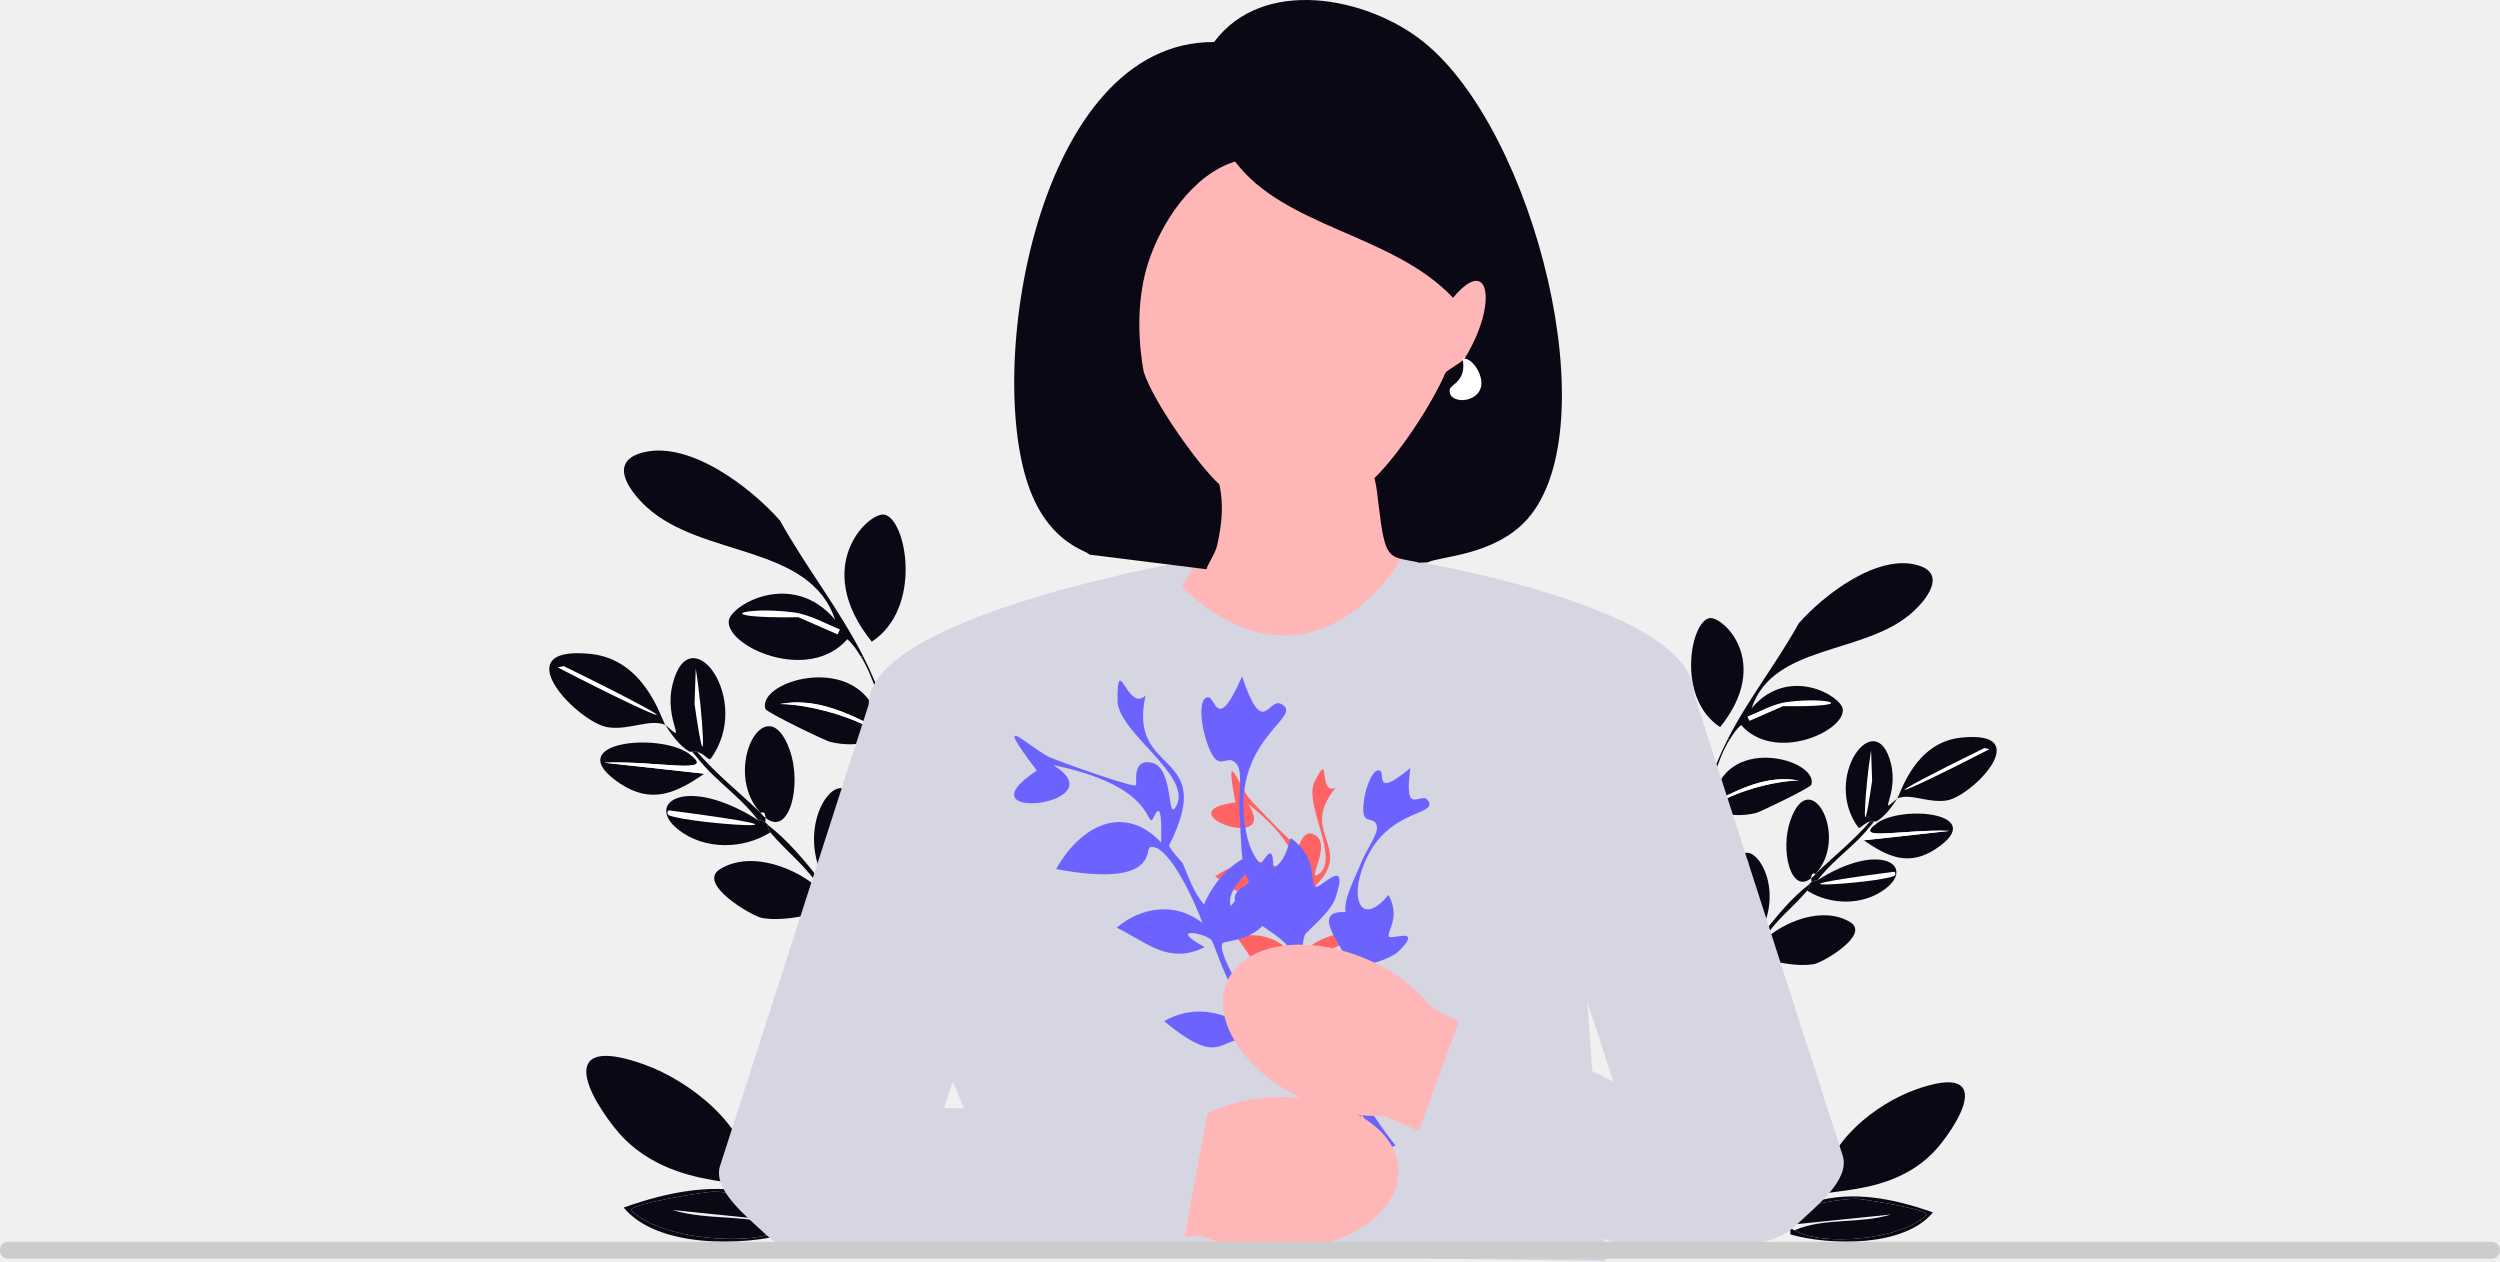
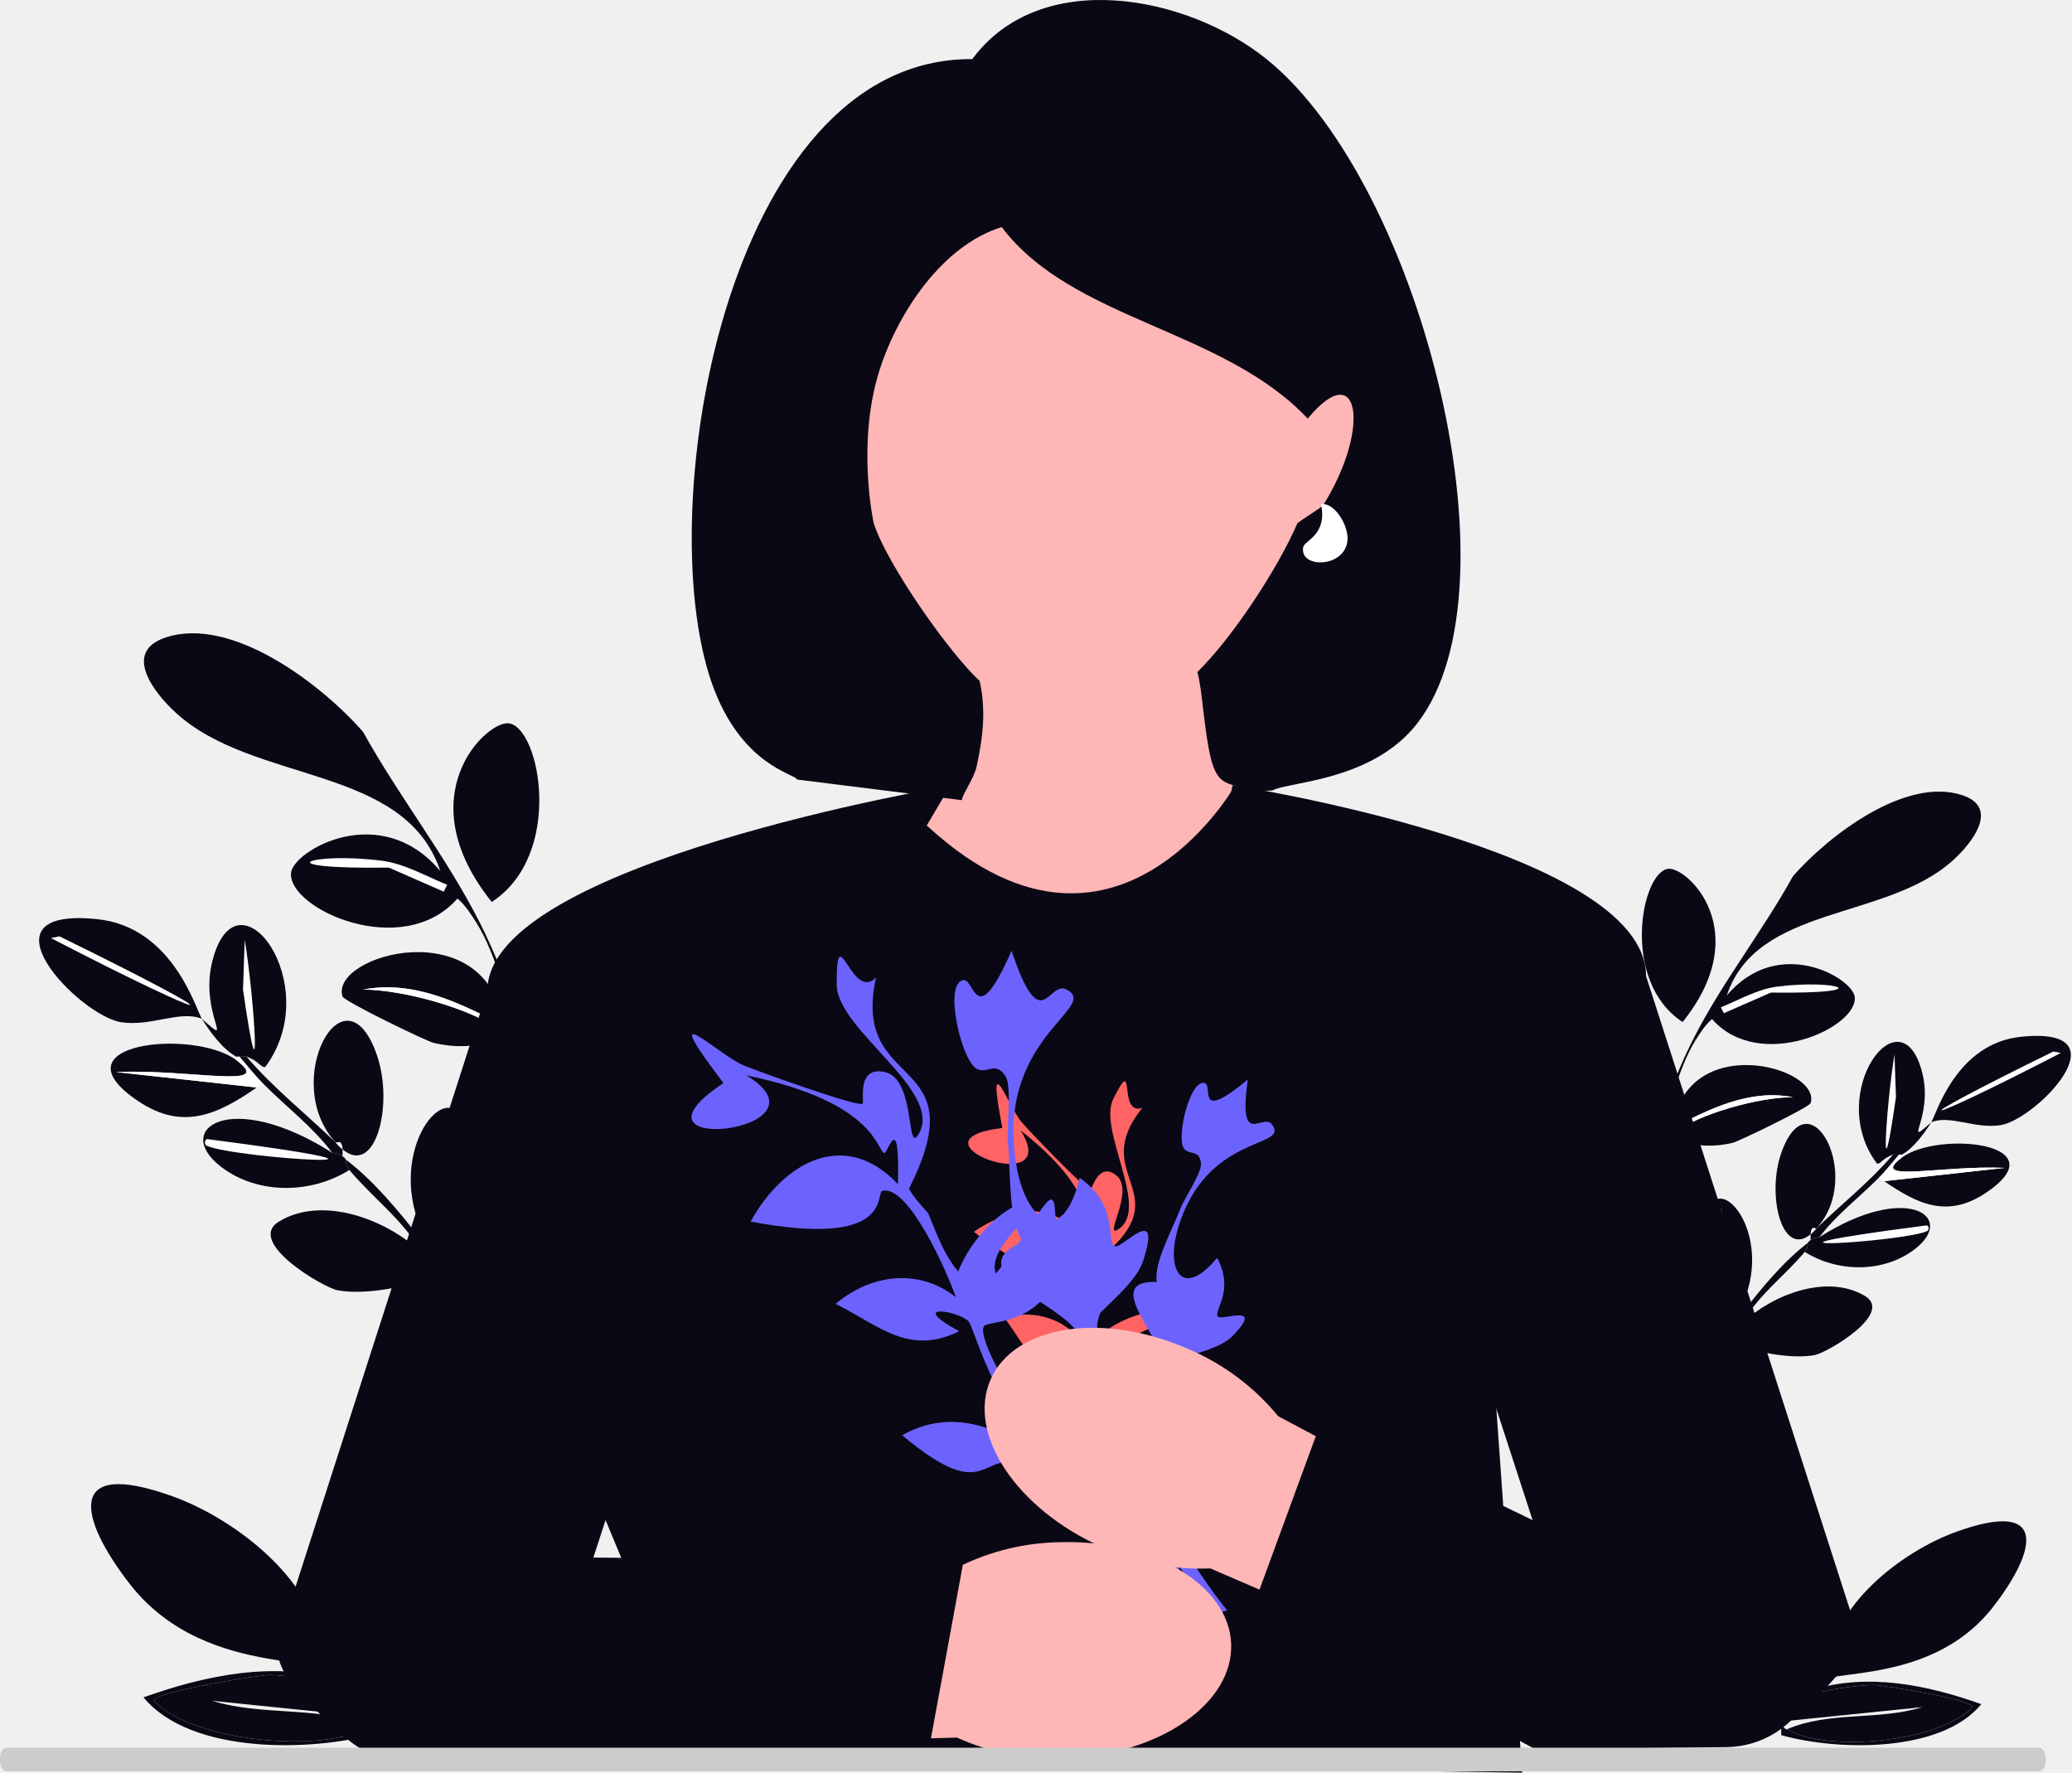
- <svg xmlns="http://www.w3.org/2000/svg" width="810.293" height="408.751" viewBox="0 0 810.293 408.751" role="img" artist="Katerina Limpitsouni" source="https://undraw.co/">
-   <path d="M554.131,200.341c4.345-.624,20.29,14.305,3.397,35.331-14.368-9.359-9.588-34.443-3.397-35.331Z" fill="#090814" />
-   <path d="M552.432,264.888c.124-.179-.776-.66,2.718-3.397,5.956-4.666,19.981-8.497,27.857-8.493-10.115-1.911-19.233,2.697-27.857,7.134,3.242-22.762,34.509-14.034,31.934-5.775-.301.965-16.683,8.868-18.005,9.173-9.821,2.259-11.92-2.312-16.646,1.359Z" fill="#090814" />
-   <path d="M568.059,309.052c.176-.206.312-1.144,3.397-4.077,6.72-6.39,19.465-11.39,28.197-6.115,6.703,4.049-8.806,13.056-11.551,13.589-5.432,1.056-15.009-.666-20.044-3.397Z" fill="#090814" />
-   <path d="M588.443,283.233c-.27.261-1.15-.89-1.359,1.359-6.57,5.468-10.208-8.895-6.794-18.685,6.406-18.37,19.234,5.296,8.153,17.326Z" fill="#090814" />
-   <path d="M604.07,272.362l27.857-3.058c-14.688-.652-31.761,3.571-23.781-2.378,8.413-6.271,36.586-3.343,19.364,8.153-8.759,5.847-15.645,2.672-23.441-2.718Z" fill="#090814" />
-   <path d="M560.586,239.749c-4.197,6.571-6.455,17.509-9.512,24.8l1.359.34c-4.16,5.984-7.037,17.451-8.153,24.8l13.249,31.594c8.408-10.593,18.21-26.567,28.877-34.652.124.717-.26,1.535-.679,2.038-4.599,5.527-10.704,9.885-14.268,16.307-3.085,2.933-3.222,3.87-3.397,4.077-1.22,1.433-9.367,12.447-9.512,13.249-.23,1.269,4.367,15.4,6.115,15.967-.952.875-1.623.789-1.359,2.038-5.298-16.692-22.207-57.636-29.896-75.419.437.049,1.009-.099,1.359,0l8.493,21.063c2.108-7.37,4.499-9.346,1.019-13.589h.679c3.471,4.395,5.829-14.648,14.948-32.614h.679Z" fill="#090814" />
-   <path d="M608.147,266.927c-7.981,5.949,9.092,1.726,23.781,2.378l-27.857,3.058c-.352-.244-.919-.57-1.359-.679,1.646-1.655,3.235-3.649,4.756-5.436.188-.089.508.094.679,0v.679Z" fill="#fff" />
-   <path d="M607.467,266.247c-1.522,1.787-3.11,3.781-4.756,5.436-4.472,4.497-9.756,8.478-13.589,13.589-.091.058-1.064-.014-2.038.679.019-.447-.041-.915,0-1.359.623-.519.837-.793,1.359-1.359,5.869-5.662,12.341-10.764,17.666-16.986.356-.12,1.101.122,1.359,0Z" fill="#090814" />
-   <path d="M555.15,261.491v-1.359c8.624-4.437,17.742-9.045,27.857-7.134-7.876-.004-21.901,3.827-27.857,8.493Z" fill="#fff" />
-   <path d="M544.279,272.362c3.48,4.243,1.089,6.219-1.019,13.589l-8.493-21.063c.582.164,9.129,7.006,9.512,7.474Z" fill="#fff" />
-   <path d="M560.586,239.749h-.679c6.675-13.15,15.953-24.815,23.101-37.709,8.269-9.434,26.014-22.977,39.068-18.685,8.719,2.867,2.287,11.011-2.038,14.948-15.479,14.089-45.305,10.204-52.317,31.255,11.906-14.108,29.11-4.001,29.556.34.728,7.092-22.06,17.474-32.953,5.096-1.572,1.319-2.657,3.065-3.737,4.756Z" fill="#090814" />
-   <path d="M579.27,227.519c14.019-1.798,23.947,1.706-1.359,1.359l-10.871,4.756-.679-1.359c4.083-1.653,8.477-4.188,12.91-4.756Z" fill="#fff" />
-   <path d="M614.941,258.773c1.205-1.927,5.75-18.164,20.723-19.704,24.505-2.521,3.481,19.129-4.756,20.383-5.969.909-11.631-2.438-15.967-.679Z" fill="#090814" />
-   <path d="M643.138,242.467l1.699.34c-33.354,17.251-39.394,18.112-1.699-.34Z" fill="#fff" />
-   <path d="M565.681,276.439c5.387-1.208,14.684,17.027,0,32.614-13.432-11.569-4.642-31.573,0-32.614Z" fill="#090814" />
-   <path d="M566.361,278.477c2.141,8.326.58,19.383-.679,27.857l.679-27.857Z" fill="#fff" />
-   <path d="M614.941,258.773c-1.616,2.584-4.116,6.013-6.794,7.474-.172.094-.492-.089-.679,0-.258.122-1.003-.12-1.359,0-2.444.822-2.945,2.328-3.737,2.038-12.131-16.311,5.762-40.261,10.531-20.723,2.504,10.256-4.765,17.283,2.038,11.211Z" fill="#090814" />
-   <path d="M606.448,243.146l.34,9.852c-3.801,26.409-2.3,2.048-.34-9.852Z" fill="#fff" />
-   <path d="M588.443,283.233c-.521.566-.736.84-1.359,1.359.209-2.249,1.089-1.098,1.359-1.359Z" fill="#fff" />
-   <path d="M585.725,288.669c.419-.504.803-1.321.679-2.038.038-.029-.038-.168.679-.679.974-.694,1.948-.622,2.038-.679,20.028-12.729,31.774-4.784,22.082,2.718-7.234,5.599-17.876,5.455-25.479.679Z" fill="#090814" />
-   <path d="M613.922,282.554c.545.227.548,1.126,0,1.359-5.996,2.548-50.829,5.204,0-1.359Z" fill="#fff" />
-   <path d="M585.725,391.266l-1.359-.34c.721-.984,1.302-.956,1.359-1.019-.092.173.051.837,0,1.359Z" fill="#fff" />
-   <path d="M582.328,392.285c-.137.544-.145,2.056.34,2.378.428-.575,2.851-3.3,3.058-3.397,2.972-1.397,12.329-2.746,15.967-2.718,2.045.016,22.831,3.355,22.762,5.096-7.746,8.155-33.779,10.545-42.805,5.096,9.754-4.192,21.058-1.952,31.255-5.096l-33.293,3.397" fill="#090814" />
-   <path d="M585.725,389.907c-.057.063-.638.035-1.359,1.019l1.359.34c-.207.097-2.629,2.822-3.058,3.397-.485-.322-.477-1.834-.34-2.378" fill="#555758" />
-   <path d="M580.289,400.099v-1.699c.436-.813.831.566,1.359.34,9.026,5.449,35.06,3.059,42.805-5.096.069-1.741-20.717-5.08-22.762-5.096-3.638-.028-12.995,1.321-15.967,2.718.051-.522-.092-1.186,0-1.359,1.59-1.762,3.963-3.14,5.436-5.096.575-14.42,16.919-27.046,29.556-31.594,21.544-7.754,18.471,4.508,8.493,17.326-15.535,19.957-43.43,13.046-41.446,19.025,12.826-3.801,26.349-1.01,38.729,3.397-9.362,11.34-33.379,10.765-46.202,7.134Z" fill="#090814" />
-   <path d="M628.191,351.858c9.985-1.252,9.087,3.513,3.058,13.929-5.376,9.287-18.247,17.597-28.877,18.685-15.844,1.621,3.266-4.165,14.268-12.23,16.417-14.04-19.247,11.093-22.422,12.23-5.883,2.107,1.746-13.1,8.153-19.025,4.13-3.819,20.684-12.945,25.819-13.589Z" fill="#090814" />
-   <path d="M286.512,166.788c-5.066-.727-23.658,16.68-3.961,41.197,16.753-10.913,11.18-40.161,3.961-41.197Z" fill="#090814" />
-   <path d="M288.492,242.053c-.145-.208.905-.77-3.169-3.961-6.945-5.441-23.298-9.908-32.483-9.903,11.794-2.228,22.426,3.145,32.483,8.319-3.78-26.541-40.238-16.365-37.236-6.734.351,1.125,19.453,10.341,20.995,10.695,11.452,2.634,13.9-2.696,19.41,1.585Z" fill="#090814" />
-   <path d="M270.271,293.549c-.205-.24-.364-1.333-3.961-4.754-7.836-7.451-22.697-13.281-32.879-7.13-7.816,4.721,10.268,15.223,13.468,15.845,6.334,1.231,17.501-.776,23.372-3.961Z" fill="#090814" />
-   <path d="M246.503,263.444c.315.304,1.341-1.038,1.585,1.585,7.661,6.376,11.903-10.371,7.923-21.787-7.469-21.42-22.428,6.176-9.507,20.203Z" fill="#090814" />
-   <path d="M228.281,250.767l-32.483-3.565c17.127-.761,37.035,4.164,27.729-2.773-9.809-7.313-42.661-3.898-22.579,9.507,10.213,6.817,18.242,3.116,27.333-3.169Z" fill="#090814" />
-   <path d="M278.985,212.739c4.894,7.662,7.527,20.416,11.092,28.917l-1.585.396c4.851,6.978,8.206,20.348,9.507,28.917l-15.449,36.84c-9.804-12.352-21.233-30.978-33.671-40.405-.144.836.304,1.79.792,2.377,5.363,6.445,12.481,11.526,16.637,19.014,3.597,3.42,3.757,4.513,3.961,4.754,1.423,1.671,10.922,14.513,11.092,15.449.268,1.48-5.092,17.956-7.13,18.618,1.11,1.02,1.892.92,1.585,2.377,6.178-19.463,25.894-67.206,34.859-87.941-.509.057-1.176-.115-1.585,0l-9.903,24.56c-2.458-8.593-5.246-10.897-1.188-15.845h-.792c-4.047,5.125-6.797-17.08-17.43-38.028h-.792Z" fill="#090814" />
-   <path d="M223.527,244.429c9.306,6.937-10.602,2.012-27.729,2.773l32.483,3.565c.411-.284,1.071-.664,1.585-.792-1.919-1.93-3.772-4.254-5.546-6.338-.219-.104-.592.109-.792,0v.792Z" fill="#fff" />
-   <path d="M224.32,243.637c1.774,2.084,3.627,4.408,5.546,6.338,5.214,5.243,11.376,9.886,15.845,15.845.106.067,1.241-.017,2.377.792-.022-.522.048-1.067,0-1.585-.727-.605-.977-.925-1.585-1.585-6.843-6.602-14.389-12.551-20.599-19.806-.415-.14-1.284.143-1.585,0Z" fill="#090814" />
-   <path d="M285.323,238.091v-1.585c-10.056-5.174-20.688-10.547-32.483-8.319,9.184-.005,25.538,4.463,32.483,9.903Z" fill="#fff" />
-   <path d="M298,250.767c-4.057,4.948-1.269,7.252,1.188,15.845l9.903-24.56c-.679.191-10.644,8.169-11.092,8.715Z" fill="#fff" />
-   <path d="M278.985,212.739h.792c-7.783-15.333-18.602-28.935-26.937-43.97-9.642-11-30.333-26.792-45.555-21.787-10.166,3.343-2.666,12.84,2.377,17.43,18.049,16.428,52.827,11.898,61.004,36.444-13.883-16.45-33.943-4.666-34.463.396-.849,8.27,25.722,20.376,38.424,5.942,1.833,1.538,3.098,3.573,4.357,5.546Z" fill="#090814" />
-   <path d="M257.198,198.479c-16.347-2.097-27.923,1.989,1.585,1.585l12.676,5.546.792-1.585c-4.761-1.927-9.884-4.883-15.053-5.546Z" fill="#fff" />
-   <path d="M215.605,234.922c-1.405-2.247-6.705-21.18-24.164-22.975-28.574-2.939-4.059,22.305,5.546,23.768,6.96,1.06,13.562-2.842,18.618-.792Z" fill="#090814" />
-   <path d="M182.726,215.908l-1.981.396c38.892,20.115,45.935,21.119,1.981-.396Z" fill="#fff" />
-   <path d="M273.043,255.521c-6.281-1.408-17.122,19.854,0,38.028,15.662-13.49,5.413-36.815,0-38.028Z" fill="#090814" />
-   <path d="M272.251,257.898c-2.496,9.708-.676,22.601.792,32.483l-.792-32.483Z" fill="#fff" />
-   <path d="M215.605,234.922c1.884,3.013,4.799,7.011,7.923,8.715.2.109.573-.104.792,0,.301.143,1.169-.14,1.585,0,2.849.959,3.434,2.715,4.357,2.377,14.145-19.02-6.718-46.945-12.28-24.164-2.919,11.959,5.556,20.153-2.377,13.072Z" fill="#090814" />
-   <path d="M225.508,216.7l-.396,11.488c4.433,30.794,2.681,2.388.396-11.488Z" fill="#fff" />
-   <path d="M246.503,263.444c.608.66.858.98,1.585,1.585-.244-2.622-1.27-1.281-1.585-1.585Z" fill="#fff" />
-   <path d="M249.672,269.782c-.489-.587-.936-1.541-.792-2.377-.045-.034.045-.196-.792-.792-1.136-.809-2.271-.725-2.377-.792-23.353-14.843-37.049-5.578-25.748,3.169,8.435,6.529,20.844,6.361,29.71.792Z" fill="#090814" />
-   <path d="M216.793,262.651c-.636.265-.639,1.313,0,1.585,6.991,2.971,59.268,6.068,0-1.585Z" fill="#fff" />
-   <path d="M249.672,389.412l1.585-.396c-.84-1.147-1.518-1.115-1.585-1.188.107.202-.059.976,0,1.585Z" fill="#fff" />
-   <path d="M253.633,390.601c.16.635.169,2.397-.396,2.773-.5-.67-3.324-3.848-3.565-3.961-3.466-1.629-14.376-3.202-18.618-3.169-2.384.018-26.621,3.912-26.541,5.942,9.032,9.509,39.387,12.296,49.912,5.942-11.374-4.888-24.554-2.276-36.444-5.942l38.821,3.961" fill="#090814" />
-   <path d="M249.672,387.828c.066.074.744.041,1.585,1.188l-1.585.396c.241.113,3.066,3.291,3.565,3.961.565-.376.556-2.138.396-2.773" fill="#555758" />
-   <path d="M256.01,399.712v-1.981c-.508-.948-.969.66-1.585.396-10.525,6.354-40.881,3.567-49.912-5.942-.081-2.03,24.157-5.924,26.541-5.942,4.242-.032,15.152,1.54,18.618,3.169-.059-.608.107-1.383,0-1.585-1.854-2.055-4.621-3.662-6.338-5.942-.67-16.814-19.728-31.537-34.463-36.84-25.121-9.041-21.538,5.256-9.903,20.203,18.114,23.27,50.641,15.212,48.328,22.183-14.956-4.432-30.723-1.178-45.159,3.961,10.917,13.222,38.921,12.553,53.873,8.319Z" fill="#090814" />
-   <path d="M200.156,343.462c-11.643-1.46-10.596,4.097-3.565,16.241,6.269,10.828,21.277,20.519,33.671,21.787,18.475,1.89-3.808-4.857-16.637-14.261-19.143-16.371,22.443,12.935,26.144,14.261,6.86,2.457-2.036-15.275-9.507-22.183-4.815-4.453-24.118-15.094-30.106-15.845Z" fill="#090814" />
-   <path d="M343.135,110.426c-9.635-39.208,14.339-78.803,53.547-88.437,39.208-9.635,78.803,14.339,88.438,53.547,7.814,31.798-6.48,63.847-33.075,79.966l8.564,94.072-84.29-41.11s10.383-22.966,13.154-46.665c-22.281-8.006-40.264-26.656-46.337-51.372Z" fill="#ffb6b6" />
-   <path d="M454.144,181.189s-30.552,53.658-77.128,3.143l-86.449,122.215,41.276,99.369,188.634,2.834-8.24-115.962-58.093-111.599Z" fill="#d6d6e3" />
-   <path d="M379.6,196.084l8.807-14.894s-106.82,17.878-106.854,47.168l-48.157,149.476c-2.545,7.898,8.818,16.556,14.811,22.294l0.0 0c3.964,3.795,9.22,5.945,14.707,6.015l42.08.539,1.019-47.53,29.431-90.286,44.156-72.781Z" fill="#d6d6e3" />
-   <path d="M451.039,192.801l2.584-11.751s95.428,14.734,95.462,44.025l48.157,149.476c2.545,7.898-8.818,16.556-14.811,22.294l-0.0 0c-3.964,3.795-9.22,5.945-14.707,6.015l-42.08.539-1.019-47.53-29.431-90.286-44.156-72.781Z" fill="#d6d6e3" />
-   <path d="M460.016,182.389c-.255-.094-.568-.18-.946-.257-9.079-1.843-10.075-.332-12.23-18.345-.346-2.895-.619-6.006-1.359-8.833,7.955-7.721,18.603-23.838,23.101-34.312,1.188-.945,5.248-3.465,5.436-3.737,0,0,0,.077.679-.679,10.893-17.646,8.167-34.092-3.737-19.704-19.578-20.762-54.337-22.571-70.663-44.164-13.749,4.277-23.962,19.735-28.197,32.953-5.43,16.949-1.359,35.331-1.359,35.331,3.047,9.532,17.689,30.233,24.46,36.35,1.541,6.946.724,13.153-.679,19.704-.613,2.864-3.505,6.741-3.397,7.814l-38.049-4.756c-.553-1.326-12.208-3.107-19.025-20.383-15.416-39.072,2.098-146.136,59.452-145.742,15.817-21.33,49.643-14.714,67.945,0,36.06,28.992,59.957,124.763,33.633,154.574-10.637,12.046-28.985,12.124-32.3,14.083l-2.764.103Z" fill="#090814" />
-   <path d="M474.697,116.225c2.952.331,5.785,5.316,5.436,8.493-.699,6.357-11.287,6.387-10.192,1.359.309-1.417,5.625-2.769,4.077-9.852" fill="#fff" />
-   <path d="M422.516,296.74c-.235,3.88-.794,7.606.174,11.479,6.965-6.272,18.557-7.566,15.44-3.398-.6.803-9.219,2.406-9.657,6.697,15.19-6.987,19.67-14.598,8.511,5.856-6.605,5.297-13.561.898-14.533,1.498-3.159,1.949.647,32.268,2.668,30.883.906-16.796,1.326,22.58,8.859,28.813,2.388,1.976-1.317-8.982,2.309-4.461.443.552.72,5.6.666,6.688-.013.268-1.5-.679-1.153,4.295-3.026-4.191-4.888-9.133-7.278-13.703-.902-5.561-5.377-22.335-8.444-25.923-7.872-9.209-10.52,3.585-19.089-15.84,15.256-.776,19.457,15.776,20.987,14.682-4.363-12.874-1.081-26.207-1.591-27.498-1.033-2.616-8.248-7.654-2.229.91-9.912-.046-12.157-7.157-17.353-14.025,7.793-1.911,15.934.804,19.496,8.407.581-4.401,1.411-21.486-3.239-22.542-1.304-.296-2.612,10.073-23.21-5.514,9.798-6.745,22.18-7.425,26.183,5.677,6.332-11.911.765-5.623.326-5.946-1.164-.854,2.9-8.522-15.709-23.11,10.28,16.196-27.828,2.314-4.212-.575-3.784-19.867,1.329-4.941,4.541-1.242,1.718,1.979,14.672,15.546,15.785,15.43.433-.045,1.931-6.558,6.026-3.226,4.406,3.587-3.446,15.077.588,12.304,7.114-4.89-4.87-22.758-1.345-29.893,5.499-11.135.883,4.033,6.773,1.976-13.223,16.291,10.357,19.672-11.367,35.849-.084,1.69,1.095,5.172,1.078,5.449Z" fill="#ff6363" />
-   <path d="M453.529,308.139c-2.416,2.462-7.553,3.703-10.814,4.798-9.043,7.908-6.15,45.027-3.34,56.818-2.124-.09-2.348-.828-2.478-.824l-1.908-11.229.257,12.057c-.977.281-1.102.145-1.156.166-.266-4.969-1.194-8.919-.837-14.038.216-3.098,2.168-1.994,2.227-2.975.083-1.37-.911-9.092-.508-15.855.298-5.007,2.993-20.156,2.624-22.794-.937-6.705-13.993-19.112-1.502-18.662-.662-4.531,3.411-11.597,5.519-17.016.882-2.267,4.958-8.252,4.699-10.409-.402-3.35-2.991-1.597-4.049-3.548-1.57-2.895,1.619-15.966,4.943-14.869,1.964.649-2.232,9.284,9.909-.834-2.241,16.307,3.446,7.48,5.624,10.401,4.182,5.607-15.473,1.859-21.864,24.379-2.582,9.096,1.012,16.045,9.172,6.351,4.148,7.689-.948,12.148.176,13.543.848,1.053,11.048-3.349,3.307,4.539Z" fill="#6c63ff" />
-   <path d="M383.346,279.826c1.99,4.686,3.511,9.383,6.908,13.357,4.503-11.421,17.34-19.709,16.119-13.001-.235,1.292-9.404,8.205-7.412,13.491,13.73-17.063,14.538-28.604,13.399,1.897-4.651,10.068-15.375,8.972-16.165,10.244-2.565,4.13,19.604,37.457,21.163,34.653-8.746-20.223,14.741,25.701,27.215,28.611,3.954.922-6.79-9.762.102-6.579.841.389,4.114,6.145,4.687,7.453.141.322-2.155.08,1.157,5.709-5.996-3.146-11.065-7.853-16.536-11.816-4.306-5.994-19.347-23.048-25.04-25.464-14.608-6.201-10.241,10.346-31.633-7.425,17.435-9.82,32.027,7.135,33.182,4.959-12.634-12.548-16.573-30.097-17.924-31.313-2.739-2.464-14.141-4.158-2.082,2.369-11.649,5.735-18.434-1.292-28.537-6.31,8.022-6.792,19.152-8.363,27.769-1.527-1.889-5.5-10.893-26.017-16.962-24.539-1.702.414,2.82,13.336-30.434,7.089,7.549-13.63,21.671-21.658,34.015-8.634.468-17.663-2.386-7.04-3.091-7.162-1.863-.322-1.577-11.685-31.915-17.923,21.512,12.986-31.277,18.965-5.274,1.786-16.039-21.085-1.327-6.569,4.599-4.109,3.17,1.316,26.282,9.659,27.52,8.873.481-.306-1.566-8.818,5.182-7.301,7.261,1.632,4.764,19.69,7.875,14.083,5.485-9.888-19-23.84-19.035-34.264-.055-16.268,3.391,4.213,9.096-1.638-5.99,26.824,23.632,17.018,7.607,48.672.888,2.03,4.304,5.425,4.446,5.76Z" fill="#6c63ff" />
-   <path d="M432.946,290.767c-1.395,4.297-6.693,8.752-9.878,11.942-5.985,14.554,19.085,56.387,29.265,68.571-2.542,1.135-3.236.4-3.387.481l-8.796-12.052,7.343,13.986c-.982.9-1.207.813-1.258.87-3.214-5.671-6.609-9.76-9.18-15.971-1.556-3.758,1.377-3.604.874-4.789-.702-1.655-6.377-10.129-9.855-18.294-2.575-6.045-8.262-25.381-10.235-28.259-5.014-7.314-27.568-14.238-12.659-21.005-3.422-4.926-2.773-15.59-3.466-23.175-.29-3.173.994-12.571-.569-14.949-2.428-3.693-4.44-.125-6.82-1.795-3.532-2.477-7.425-19.667-2.888-20.32,2.682-.386,2.805,12.19,11.132-6.764,6.895,20.429,8.409,6.758,12.668,8.911,8.178,4.133-17.056,11.216-11.399,41.353,2.285,12.173,10.556,18.222,14.463,2.091,9.354,6.593,5.982,14.797,8.116,15.777,1.609.739,10.999-10.379,6.528,3.391Z" fill="#6c63ff" />
-   <path id="uuid-cd2f3503-1b70-48f0-8b24-d48db1dd7685-5130" d="M413.214,355.626c-8.64.211-17.105,2.485-24.687,6.632l-90.316-2.274.167,43.013,91.601-2.323c7.872,3.567,16.484,5.197,25.115,4.754,21.624-.817,38.711-12.63,38.189-26.378-.522-13.748-18.464-24.226-40.075-23.419h0l.005-.006Z" fill="#ffb6b6" />
-   <path id="uuid-e52c52bf-1185-45d8-97aa-5b0ade7c6c81-5131" d="M443.685,311.199c7.94,3.414,14.949,8.677,20.441,15.35l80.215,42.677-11.727,28.707-84.145-36.274c-8.634.378-17.233-1.316-25.078-4.942-19.764-8.813-31.222-26.14-25.617-38.704,5.605-12.564,26.159-15.606,45.914-6.808h0l-.003-.007Z" fill="#ffb6b6" />
-   <polygon points="264.578 355.468 306.014 359.151 391.465 360.054 383.131 405.354 269.164 405.917 264.578 355.468" fill="#d6d6e3" />
-   <polygon points="557.302 379.857 548.844 363.062 474.332 327.075 459.11 368.493 527.829 405.705 557.302 379.857" fill="#d6d6e3" />
-   <path id="uuid-635a66d3-e949-4d8e-a57c-285e0da9cd11-5132" d="M.006,405.222c-.099,1.402.952,2.621,2.353,2.729h805.536c1.507-.196,2.57-1.576,2.374-3.083-.161-1.239-1.136-2.213-2.374-2.374H2.359c-1.401.108-2.452,1.327-2.353,2.729Z" fill="#ccc" />
+ <svg xmlns="http://www.w3.org/2000/svg" width="581" height="497" viewBox="0 0 581 497" fill="none">
+   <path d="M467.693 243.594C472.969 242.836 492.333 260.988 471.819 286.554C454.371 275.174 460.175 244.675 467.693 243.594Z" fill="#090814" />
+   <path d="M465.631 322.078C465.781 321.86 464.688 321.275 468.931 317.947C476.164 312.274 493.195 307.615 502.76 307.62C490.477 305.297 479.404 310.899 468.931 316.295C472.868 288.619 510.838 299.23 507.711 309.272C507.346 310.445 487.452 320.055 485.846 320.425C473.919 323.172 471.37 317.614 465.631 322.078Z" fill="#090814" />
+   <path d="M484.608 375.777C484.821 375.526 484.988 374.386 488.734 370.82C496.894 363.051 512.371 356.971 522.976 363.385C531.115 368.308 512.281 379.259 508.949 379.907C502.352 381.191 490.722 379.098 484.608 375.777Z" fill="#090814" />
+   <path d="M509.361 344.383C509.033 344.7 507.965 343.302 507.711 346.036C499.732 352.684 495.314 335.221 499.46 323.317C507.239 300.981 522.818 329.757 509.361 344.383Z" fill="#090814" />
+   <path d="M528.339 331.165L562.168 327.447C544.331 326.654 523.598 331.79 533.289 324.556C543.505 316.931 577.719 320.491 556.805 334.47C546.168 341.579 537.806 337.719 528.339 331.165Z" fill="#090814" />
+   <path d="M475.532 291.51C470.435 299.5 467.693 312.8 463.98 321.665L465.631 322.078C460.579 329.354 457.085 343.296 455.729 352.232L471.819 390.647C482.03 377.767 493.932 358.345 506.886 348.514C507.036 349.386 506.57 350.38 506.061 350.992C500.475 357.713 493.062 363.012 488.734 370.82C484.988 374.386 484.821 375.526 484.608 375.777C483.126 377.519 473.233 390.911 473.057 391.886C472.777 393.43 478.36 410.611 480.483 411.301C479.327 412.364 478.512 412.261 478.832 413.779C472.398 393.484 451.864 343.699 442.528 322.078C443.058 322.138 443.752 321.958 444.178 322.078L454.492 347.688C457.051 338.727 459.955 336.325 455.729 331.165H456.554C460.769 336.509 463.633 313.355 474.707 291.51L475.532 291.51Z" fill="#090814" />
+   <path d="M533.289 324.556C523.598 331.79 544.331 326.654 562.168 327.448L528.339 331.165C527.911 330.869 527.223 330.472 526.688 330.339C528.687 328.327 530.616 325.903 532.464 323.73C532.692 323.622 533.081 323.844 533.289 323.73V324.556Z" fill="white" />
+   <path d="M532.464 323.73C530.616 325.903 528.687 328.327 526.688 330.339C521.258 335.806 514.841 340.647 510.186 346.862C510.076 346.932 508.894 346.844 507.711 347.688C507.734 347.144 507.661 346.575 507.711 346.036C508.468 345.405 508.728 345.072 509.361 344.383C516.488 337.499 524.347 331.295 530.814 323.73C531.246 323.584 532.151 323.879 532.464 323.73Z" fill="#090814" />
+   <path d="M468.931 317.947V316.295C479.404 310.899 490.477 305.297 502.76 307.62C493.195 307.615 476.164 312.274 468.931 317.947Z" fill="white" />
+   <path d="M455.729 331.165C459.955 336.325 457.051 338.727 454.492 347.688L444.178 322.078C444.885 322.277 455.264 330.596 455.729 331.165Z" fill="white" />
+   <path d="M475.532 291.51H474.707C482.812 275.522 494.08 261.338 502.76 245.66C512.802 234.189 534.351 217.722 550.204 222.941C560.792 226.426 552.981 236.329 547.729 241.116C528.931 258.246 492.711 253.523 484.196 279.118C498.654 261.964 519.546 274.253 520.088 279.531C520.972 288.155 493.299 300.779 480.07 285.727C478.161 287.331 476.844 289.454 475.532 291.51Z" fill="#090814" />
+   <path d="M498.222 276.64C515.247 274.454 527.303 278.714 496.572 278.292L483.371 284.075L482.545 282.423C487.504 280.413 492.839 277.331 498.222 276.64Z" fill="white" />
+   <path d="M541.54 314.642C543.003 312.299 548.523 292.557 566.706 290.684C596.465 287.62 570.934 313.943 560.93 315.468C553.682 316.574 546.806 312.505 541.54 314.642Z" fill="#090814" />
+   <path d="M575.782 294.815L577.845 295.228C537.34 316.203 530.006 317.251 575.782 294.815Z" fill="white" />
+   <path d="M481.72 336.122C488.262 334.653 499.552 356.825 481.72 375.777C465.409 361.71 476.083 337.388 481.72 336.122Z" fill="#090814" />
+   <path d="M482.545 338.6C485.145 348.724 483.25 362.168 481.72 372.472L482.545 338.6Z" fill="white" />
+   <path d="M541.54 314.642C539.578 317.784 536.542 321.954 533.289 323.73C533.081 323.844 532.692 323.622 532.464 323.73C532.151 323.879 531.246 323.584 530.814 323.73C527.847 324.73 527.238 326.561 526.276 326.208C511.544 306.375 533.273 277.255 539.065 301.011C542.106 313.481 533.279 322.026 541.54 314.642Z" fill="#090814" />
+   <path d="M531.227 295.641L531.639 307.62C527.023 339.731 528.847 310.111 531.227 295.641Z" fill="white" />
+   <path d="M509.361 344.383C508.728 345.072 508.468 345.405 507.711 346.036C507.965 343.302 509.033 344.7 509.361 344.383Z" fill="white" />
+   <path d="M506.061 350.993C506.57 350.38 507.036 349.386 506.886 348.514C506.932 348.479 506.839 348.31 507.711 347.688C508.894 346.844 510.076 346.932 510.186 346.862C534.508 331.384 548.772 341.045 537.002 350.166C528.218 356.974 515.294 356.799 506.061 350.993Z" fill="#090814" />
+   <path d="M540.303 343.557C540.965 343.834 540.968 344.926 540.303 345.21C533.022 348.308 478.578 351.537 540.303 343.557Z" fill="white" />
+   <path d="M506.061 475.74L504.411 475.327C505.286 474.131 505.992 474.164 506.061 474.087C505.95 474.298 506.122 475.106 506.061 475.74Z" fill="white" />
+   <path d="M501.935 476.979C501.769 477.641 501.759 479.478 502.348 479.87C502.868 479.171 505.81 475.858 506.061 475.74C509.67 474.041 521.033 472.401 525.451 472.435C527.933 472.454 553.176 476.515 553.092 478.631C543.686 488.547 512.071 491.453 501.11 484.827C512.955 479.73 526.683 482.454 539.065 478.631L498.635 482.762" fill="#090814" />
+   <path d="M506.061 474.087C505.992 474.164 505.286 474.131 504.411 475.327L506.061 475.74C505.81 475.858 502.868 479.171 502.348 479.87C501.759 479.478 501.769 477.641 501.935 476.979" fill="#555758" />
+   <path d="M499.46 486.48V484.414C499.989 483.425 500.469 485.103 501.11 484.827C512.071 491.453 543.686 488.547 553.092 478.631C553.176 476.515 527.934 472.454 525.451 472.435C521.033 472.401 509.67 474.041 506.061 475.74C506.123 475.106 505.95 474.298 506.061 474.087C507.991 471.945 510.874 470.269 512.662 467.891C513.36 450.358 533.207 435.006 548.554 429.476C574.717 420.048 570.984 434.957 558.868 450.542C540.003 474.808 506.127 466.405 508.536 473.674C524.112 469.053 540.533 472.446 555.567 477.805C544.198 491.593 515.032 490.895 499.46 486.48Z" fill="#090814" />
+   <path d="M557.63 427.824C569.756 426.301 568.665 432.096 561.343 444.759C554.814 456.051 539.184 466.156 526.276 467.478C507.035 469.449 530.242 462.414 543.603 452.608C563.54 435.537 520.23 466.096 516.375 467.478C509.231 470.04 518.495 451.55 526.276 444.346C531.291 439.703 551.393 428.607 557.63 427.824Z" fill="#090814" />
+   <path d="M142.703 202.798C136.552 201.914 113.973 223.079 137.893 252.89C158.238 239.62 151.47 204.058 142.703 202.798Z" fill="#090814" />
+   <path d="M145.109 294.312C144.933 294.058 146.207 293.375 141.26 289.495C132.827 282.88 112.967 277.448 101.814 277.454C116.137 274.744 129.048 281.277 141.26 287.569C136.67 255.298 92.396 267.671 96.042 279.38C96.468 280.748 119.664 291.954 121.537 292.385C135.444 295.588 138.417 289.107 145.109 294.312Z" fill="#090814" />
+   <path d="M122.981 356.926C122.732 356.634 122.538 355.305 118.17 351.147C108.654 342.088 90.608 334.999 78.243 342.477C68.752 348.217 90.713 360.987 94.599 361.743C102.291 363.24 115.852 360.799 122.981 356.926Z" fill="#090814" />
+   <path d="M94.118 320.321C94.5 320.69 95.746 319.059 96.042 322.248C105.345 330 110.497 309.637 105.663 295.757C96.592 269.712 78.427 303.266 94.118 320.321Z" fill="#090814" />
+   <path d="M71.989 304.908L32.543 300.573C53.342 299.648 77.517 305.636 66.217 297.202C54.304 288.31 14.41 292.462 38.797 308.761C51.199 317.051 60.95 312.55 71.989 304.908Z" fill="#090814" />
+   <path d="M133.563 258.669C139.506 267.986 142.704 283.494 147.033 293.83L145.109 294.312C151 302.796 155.073 319.053 156.654 329.472L137.893 374.266C125.987 359.248 112.108 336.6 97.004 325.137C96.829 326.154 97.372 327.313 97.966 328.027C104.479 335.864 113.123 342.042 118.17 351.147C122.538 355.305 122.732 356.634 122.98 356.927C124.708 358.959 136.244 374.573 136.45 375.711C136.775 377.511 130.266 397.544 127.791 398.349C129.139 399.589 130.088 399.468 129.715 401.239C137.218 377.574 161.16 319.523 172.047 294.312C171.429 294.382 170.619 294.172 170.123 294.312L158.097 324.174C155.112 313.726 151.727 310.924 156.654 304.908H155.692C150.777 311.139 147.438 284.141 134.526 258.669L133.563 258.669Z" fill="#090814" />
+   <path d="M66.217 297.202C77.517 305.636 53.342 299.648 32.543 300.573L71.989 304.908C72.488 304.563 73.29 304.1 73.913 303.945C71.583 301.598 69.334 298.772 67.179 296.238C66.913 296.112 66.46 296.371 66.217 296.238V297.202Z" fill="white" />
+   <path d="M67.179 296.238C69.334 298.772 71.583 301.598 73.913 303.945C80.245 310.32 87.728 315.965 93.156 323.211C93.284 323.293 94.662 323.19 96.042 324.174C96.015 323.54 96.1 322.876 96.042 322.248C95.159 321.512 94.856 321.123 94.118 320.321C85.807 312.293 76.643 305.06 69.103 296.238C68.599 296.069 67.544 296.412 67.179 296.238Z" fill="#090814" />
+   <path d="M141.26 289.495V287.569C129.048 281.277 116.137 274.745 101.814 277.454C112.967 277.448 132.827 282.88 141.26 289.495Z" fill="white" />
+   <path d="M156.654 304.908C151.727 310.924 155.112 313.726 158.097 324.174L170.123 294.312C169.299 294.544 157.197 304.245 156.654 304.908Z" fill="white" />
+   <path d="M133.564 258.669H134.526C125.074 240.026 111.936 223.487 101.814 205.206C90.105 191.831 64.979 172.63 46.494 178.715C34.148 182.78 43.256 194.327 49.38 199.908C71.298 219.882 113.532 214.375 123.462 244.22C106.603 224.218 82.241 238.547 81.61 244.702C80.579 254.757 112.847 269.476 128.272 251.926C130.498 253.797 132.034 256.271 133.564 258.669Z" fill="#090814" />
+   <path d="M107.106 241.33C87.254 238.781 73.197 243.749 109.03 243.257L124.424 250L125.386 248.073C119.604 245.729 113.383 242.136 107.106 241.33Z" fill="white" />
+   <path d="M56.596 285.642C54.89 282.91 48.453 259.89 27.252 257.706C-7.448 254.133 22.322 284.826 33.986 286.605C42.438 287.894 50.455 283.149 56.596 285.642Z" fill="#090814" />
+   <path d="M16.669 262.523L14.263 263.004C61.493 287.462 70.046 288.683 16.669 262.523Z" fill="white" />
+   <path d="M126.348 310.688C118.72 308.975 105.555 334.828 126.348 356.926C145.367 340.525 132.921 312.164 126.348 310.688Z" fill="#090814" />
+   <path d="M125.386 313.578C122.354 325.382 124.564 341.059 126.348 353.073L125.386 313.578Z" fill="white" />
+   <path d="M56.596 285.642C58.883 289.306 62.424 294.167 66.217 296.238C66.46 296.371 66.913 296.112 67.179 296.238C67.544 296.412 68.599 296.069 69.103 296.238C72.563 297.404 73.273 299.54 74.394 299.128C91.572 276.002 66.236 242.047 59.482 269.747C55.937 284.288 66.229 294.251 56.596 285.642Z" fill="#090814" />
+   <path d="M68.622 263.486L68.141 277.454C73.524 314.896 71.397 280.358 68.622 263.486Z" fill="white" />
+   <path d="M94.118 320.321C94.856 321.123 95.159 321.512 96.042 322.248C95.746 319.059 94.5 320.69 94.118 320.321Z" fill="white" />
+   <path d="M97.966 328.027C97.373 327.313 96.829 326.154 97.004 325.137C96.95 325.096 97.058 324.899 96.042 324.174C94.662 323.19 93.284 323.293 93.155 323.211C64.796 305.164 48.163 316.428 61.887 327.064C72.13 335.002 87.2 334.798 97.966 328.027Z" fill="#090814" />
+   <path d="M58.039 319.358C57.267 319.68 57.263 320.954 58.039 321.284C66.529 324.897 130.012 328.663 58.039 319.358Z" fill="white" />
+   <path d="M97.966 473.486L99.89 473.005C98.87 471.61 98.046 471.649 97.966 471.56C98.096 471.805 97.894 472.747 97.966 473.486Z" fill="white" />
+   <path d="M102.776 474.931C102.97 475.703 102.982 477.846 102.295 478.303C101.689 477.488 98.259 473.624 97.966 473.486C93.757 471.506 80.508 469.594 75.357 469.633C72.462 469.655 43.029 474.39 43.126 476.858C54.094 488.42 90.957 491.808 103.739 484.083C89.926 478.14 73.92 481.315 59.482 476.858L106.625 481.674" fill="#090814" />
+   <path d="M97.966 471.56C98.046 471.649 98.87 471.61 99.89 473.005L97.966 473.486C98.259 473.624 101.689 477.488 102.295 478.303C102.982 477.846 102.97 475.703 102.776 474.931" fill="#555758" />
+   <path d="M105.663 486.009V483.601C105.046 482.448 104.486 484.404 103.739 484.083C90.957 491.808 54.094 488.42 43.126 476.858C43.029 474.39 72.462 469.655 75.357 469.633C80.508 469.594 93.757 471.506 97.966 473.486C97.894 472.747 98.096 471.805 97.966 471.56C95.715 469.062 92.354 467.108 90.269 464.335C89.455 443.891 66.312 425.989 48.418 419.541C17.911 408.549 22.263 425.932 36.392 444.106C58.389 472.4 97.889 462.602 95.08 471.078C76.918 465.69 57.77 469.645 40.24 475.895C53.497 491.972 87.505 491.158 105.663 486.009Z" fill="#090814" />
+   <path d="M37.835 417.615C23.696 415.839 24.968 422.596 33.505 437.362C41.118 450.529 59.344 462.312 74.395 463.853C96.83 466.151 69.77 457.948 54.191 446.514C30.944 426.609 81.444 462.241 85.94 463.853C94.27 466.841 83.467 445.28 74.395 436.881C68.547 431.467 45.107 418.528 37.835 417.615Z" fill="#090814" />
+   <path d="M211.466 134.266C199.766 86.594 228.879 38.45 276.492 26.735C324.105 15.021 372.188 44.17 383.888 91.843C393.377 130.506 376.019 169.474 343.722 189.073L354.122 303.455L251.762 253.469C251.762 253.469 264.372 225.545 267.737 196.729C240.679 186.995 218.841 164.318 211.466 134.266Z" fill="#FFB6B6" />
+   <path d="M346.272 220.308C346.272 220.308 309.171 285.551 252.609 224.13L147.628 372.731L197.753 493.554L426.825 497L416.819 356.002L346.272 220.308Z" fill="#090814" />
+   <path d="M255.748 238.418L266.443 220.308C266.443 220.308 136.724 242.046 136.682 277.66L78.201 459.407C75.111 469.01 88.909 479.537 96.187 486.515C101.001 491.129 107.384 493.743 114.047 493.828L165.148 494.483L166.386 436.692L202.126 326.913L255.748 238.418Z" fill="#090814" />
+   <path d="M342.501 234.426L345.64 220.138C345.64 220.138 461.525 238.054 461.567 273.668L520.048 455.415C523.138 465.018 509.34 475.545 502.062 482.523C497.248 487.137 490.865 489.751 484.202 489.836L433.101 490.491L431.863 432.7L396.123 322.921L342.501 234.426Z" fill="#090814" />
+   <path d="M353.403 221.766C353.094 221.652 352.714 221.547 352.254 221.454C341.229 219.214 340.019 221.051 337.402 199.148C336.982 195.628 336.65 191.845 335.752 188.408C345.412 179.021 358.344 159.423 363.806 146.688C365.249 145.539 370.179 142.475 370.406 142.144C370.406 142.144 370.406 142.238 371.232 141.318C384.46 119.862 381.15 99.866 366.694 117.36C342.919 92.116 300.707 89.916 280.883 63.661C264.186 68.861 251.783 87.657 246.641 103.729C240.047 124.338 244.991 146.688 244.991 146.688C248.691 158.278 266.471 183.448 274.694 190.887C276.565 199.332 275.573 206.88 273.869 214.845C273.124 218.327 269.613 223.041 269.744 224.345L223.538 218.562C222.866 216.95 208.712 214.784 200.435 193.778C181.714 146.27 202.983 16.092 272.632 16.571C291.839 -9.364 332.917 -1.32 355.142 16.571C398.933 51.823 427.952 168.27 395.985 204.518C383.068 219.165 360.786 219.259 356.76 221.641L353.403 221.766Z" fill="#090814" />
+   <path d="M371.231 141.318C374.816 141.721 378.257 147.782 377.832 151.645C376.984 159.374 364.126 159.41 365.455 153.296C365.83 151.574 372.286 149.929 370.406 141.318" fill="white" />
+   <path d="M307.864 360.806C307.578 365.524 306.899 370.055 308.076 374.763C316.533 367.137 330.611 365.563 326.825 370.631C326.096 371.607 315.631 373.557 315.099 378.774C333.545 370.278 338.985 361.024 325.434 385.895C317.413 392.335 308.966 386.987 307.785 387.716C303.95 390.086 308.572 426.951 311.025 425.267C312.125 404.845 312.635 452.722 321.783 460.301C324.683 462.703 320.184 449.38 324.587 454.877C325.124 455.548 325.461 461.686 325.396 463.009C325.38 463.335 323.574 462.184 323.996 468.232C320.321 463.136 318.06 457.127 315.158 451.571C314.062 444.809 308.628 424.414 304.903 420.051C295.344 408.853 292.128 424.409 281.722 400.791C300.249 399.847 305.35 419.973 307.209 418.643C301.911 402.989 305.895 386.778 305.276 385.208C304.021 382.027 295.26 375.901 302.569 386.315C290.532 386.259 287.806 377.612 281.496 369.262C290.96 366.938 300.846 370.239 305.171 379.485C305.877 374.133 306.885 353.36 301.238 352.076C299.654 351.716 298.066 364.324 273.053 345.372C284.951 337.17 299.988 336.344 304.848 352.274C312.537 337.792 305.778 345.437 305.244 345.044C303.831 344.005 308.765 334.683 286.167 316.945C298.651 336.637 252.373 319.759 281.052 316.246C276.457 292.089 282.666 310.239 286.566 314.736C288.653 317.141 304.384 333.638 305.736 333.497C306.261 333.442 308.081 325.522 313.053 329.575C318.404 333.936 308.869 347.907 313.767 344.535C322.406 338.589 307.854 316.864 312.134 308.188C318.812 294.649 313.206 313.092 320.359 310.591C304.301 330.4 332.936 334.511 306.555 354.18C306.453 356.235 307.884 360.469 307.864 360.806Z" fill="#FF6363" />
+   <path d="M345.525 374.665C342.591 377.658 336.353 379.168 332.393 380.5C321.411 390.115 324.924 435.248 328.337 449.585C325.758 449.476 325.486 448.578 325.327 448.583L323.01 434.93L323.323 449.589C322.136 449.931 321.985 449.765 321.919 449.791C321.595 443.749 320.468 438.947 320.902 432.722C321.165 428.956 323.534 430.297 323.607 429.105C323.708 427.44 322.501 418.05 322.99 409.827C323.351 403.739 326.624 385.319 326.176 382.111C325.038 373.959 309.184 358.873 324.353 359.42C323.549 353.911 328.495 345.319 331.055 338.73C332.126 335.974 337.075 328.697 336.761 326.074C336.273 322.001 333.129 324.133 331.844 321.761C329.937 318.241 333.81 302.347 337.846 303.682C340.232 304.471 335.135 314.971 349.879 302.668C347.158 322.496 354.064 311.764 356.709 315.314C361.787 322.132 337.919 317.575 330.158 344.957C327.023 356.017 331.386 364.466 341.295 352.679C346.332 362.028 340.144 367.449 341.509 369.146C342.539 370.426 354.926 365.074 345.525 374.665Z" fill="#6C63FF" />
+   <path d="M260.296 340.241C262.713 345.939 264.56 351.649 268.685 356.481C274.154 342.594 289.742 332.518 288.26 340.673C287.974 342.244 276.84 350.65 279.259 357.077C295.933 336.33 296.914 322.298 295.53 359.384C289.882 371.625 276.859 370.293 275.9 371.839C272.784 376.86 299.706 417.383 301.6 413.974C290.979 389.385 319.501 445.224 334.648 448.761C339.45 449.882 326.403 436.891 334.772 440.762C335.794 441.234 339.768 448.234 340.464 449.824C340.635 450.216 337.847 449.922 341.868 456.766C334.587 452.94 328.431 447.217 321.788 442.399C316.559 435.111 298.293 414.375 291.38 411.437C273.64 403.897 278.943 424.017 252.966 402.409C274.138 390.469 291.858 411.084 293.262 408.438C277.92 393.181 273.136 371.844 271.495 370.365C268.168 367.369 254.323 365.309 268.967 373.245C254.82 380.218 246.581 371.674 234.312 365.573C244.053 357.314 257.569 355.405 268.034 363.716C265.739 357.028 254.806 332.082 247.436 333.878C245.369 334.382 250.86 350.094 210.477 342.498C219.645 325.924 236.794 316.163 251.784 331.999C252.353 310.523 248.886 323.439 248.031 323.291C245.768 322.9 246.116 309.083 209.274 301.499C235.398 317.289 171.291 324.559 202.869 303.67C183.391 278.033 201.257 295.683 208.454 298.675C212.304 300.275 240.369 310.42 241.873 309.464C242.457 309.092 239.971 298.742 248.165 300.587C256.983 302.571 253.951 324.528 257.728 317.71C264.39 305.687 234.655 288.724 234.613 276.048C234.546 256.268 238.731 281.171 245.659 274.057C238.384 306.671 274.357 294.748 254.897 333.237C255.975 335.706 260.124 339.834 260.296 340.241Z" fill="#6C63FF" />
+   <path d="M320.53 353.544C318.836 358.768 312.402 364.186 308.535 368.064C301.267 385.759 331.71 436.624 344.074 451.439C340.986 452.819 340.144 451.925 339.961 452.024L329.28 437.37L338.197 454.375C337.004 455.47 336.731 455.364 336.669 455.433C332.765 448.538 328.643 443.566 325.521 436.014C323.632 431.444 327.193 431.632 326.583 430.192C325.73 428.18 318.838 417.876 314.615 407.948C311.488 400.598 304.582 377.087 302.186 373.588C296.097 364.695 268.708 356.277 286.813 348.048C282.657 342.059 283.445 329.093 282.604 319.87C282.252 316.012 283.811 304.585 281.913 301.694C278.965 297.204 276.521 301.542 273.631 299.512C269.342 296.5 264.614 275.599 270.124 274.804C273.382 274.335 273.53 289.626 283.642 266.579C292.016 291.419 293.854 274.797 299.026 277.414C308.957 282.439 278.313 291.052 285.183 327.695C287.958 342.497 298.003 349.851 302.747 330.238C314.105 338.254 310.011 348.229 312.602 349.42C314.556 350.319 325.958 336.801 320.53 353.544Z" fill="#6C63FF" />
+   <path d="M296.567 432.405C286.075 432.661 275.796 435.426 266.587 440.469L156.911 437.704L157.113 490.004L268.352 487.179C277.911 491.516 288.369 493.498 298.85 492.96C325.11 491.966 345.861 477.603 345.227 460.887C344.593 444.171 322.804 431.43 296.561 432.412L296.567 432.405Z" fill="#FFB6B6" />
+   <path d="M333.57 378.387C343.213 382.538 351.724 388.938 358.393 397.052L455.805 448.943L441.564 483.848L339.38 439.743C328.895 440.203 318.452 438.142 308.926 433.734C284.925 423.018 271.011 401.95 277.817 386.674C284.624 371.397 309.584 367.698 333.574 378.396L333.57 378.387Z" fill="#FFB6B6" />
+   <path d="M116.068 432.213L166.386 436.692L270.156 437.79L260.035 492.869L121.637 493.554L116.068 432.213Z" fill="#090814" />
+   <path d="M471.544 461.868L461.274 441.447L370.788 397.69L352.303 448.05L435.753 493.297L471.544 461.868Z" fill="#090814" />
+   <path d="M0.005 493.325C-0.066 495.03 0.678 496.512 1.67 496.643H571.974C573.041 496.405 573.793 494.727 573.655 492.894C573.541 491.388 572.85 490.203 571.974 490.007H1.67C0.678 490.139 -0.066 491.621 0.005 493.325Z" fill="#CCCCCC" />
</svg>
